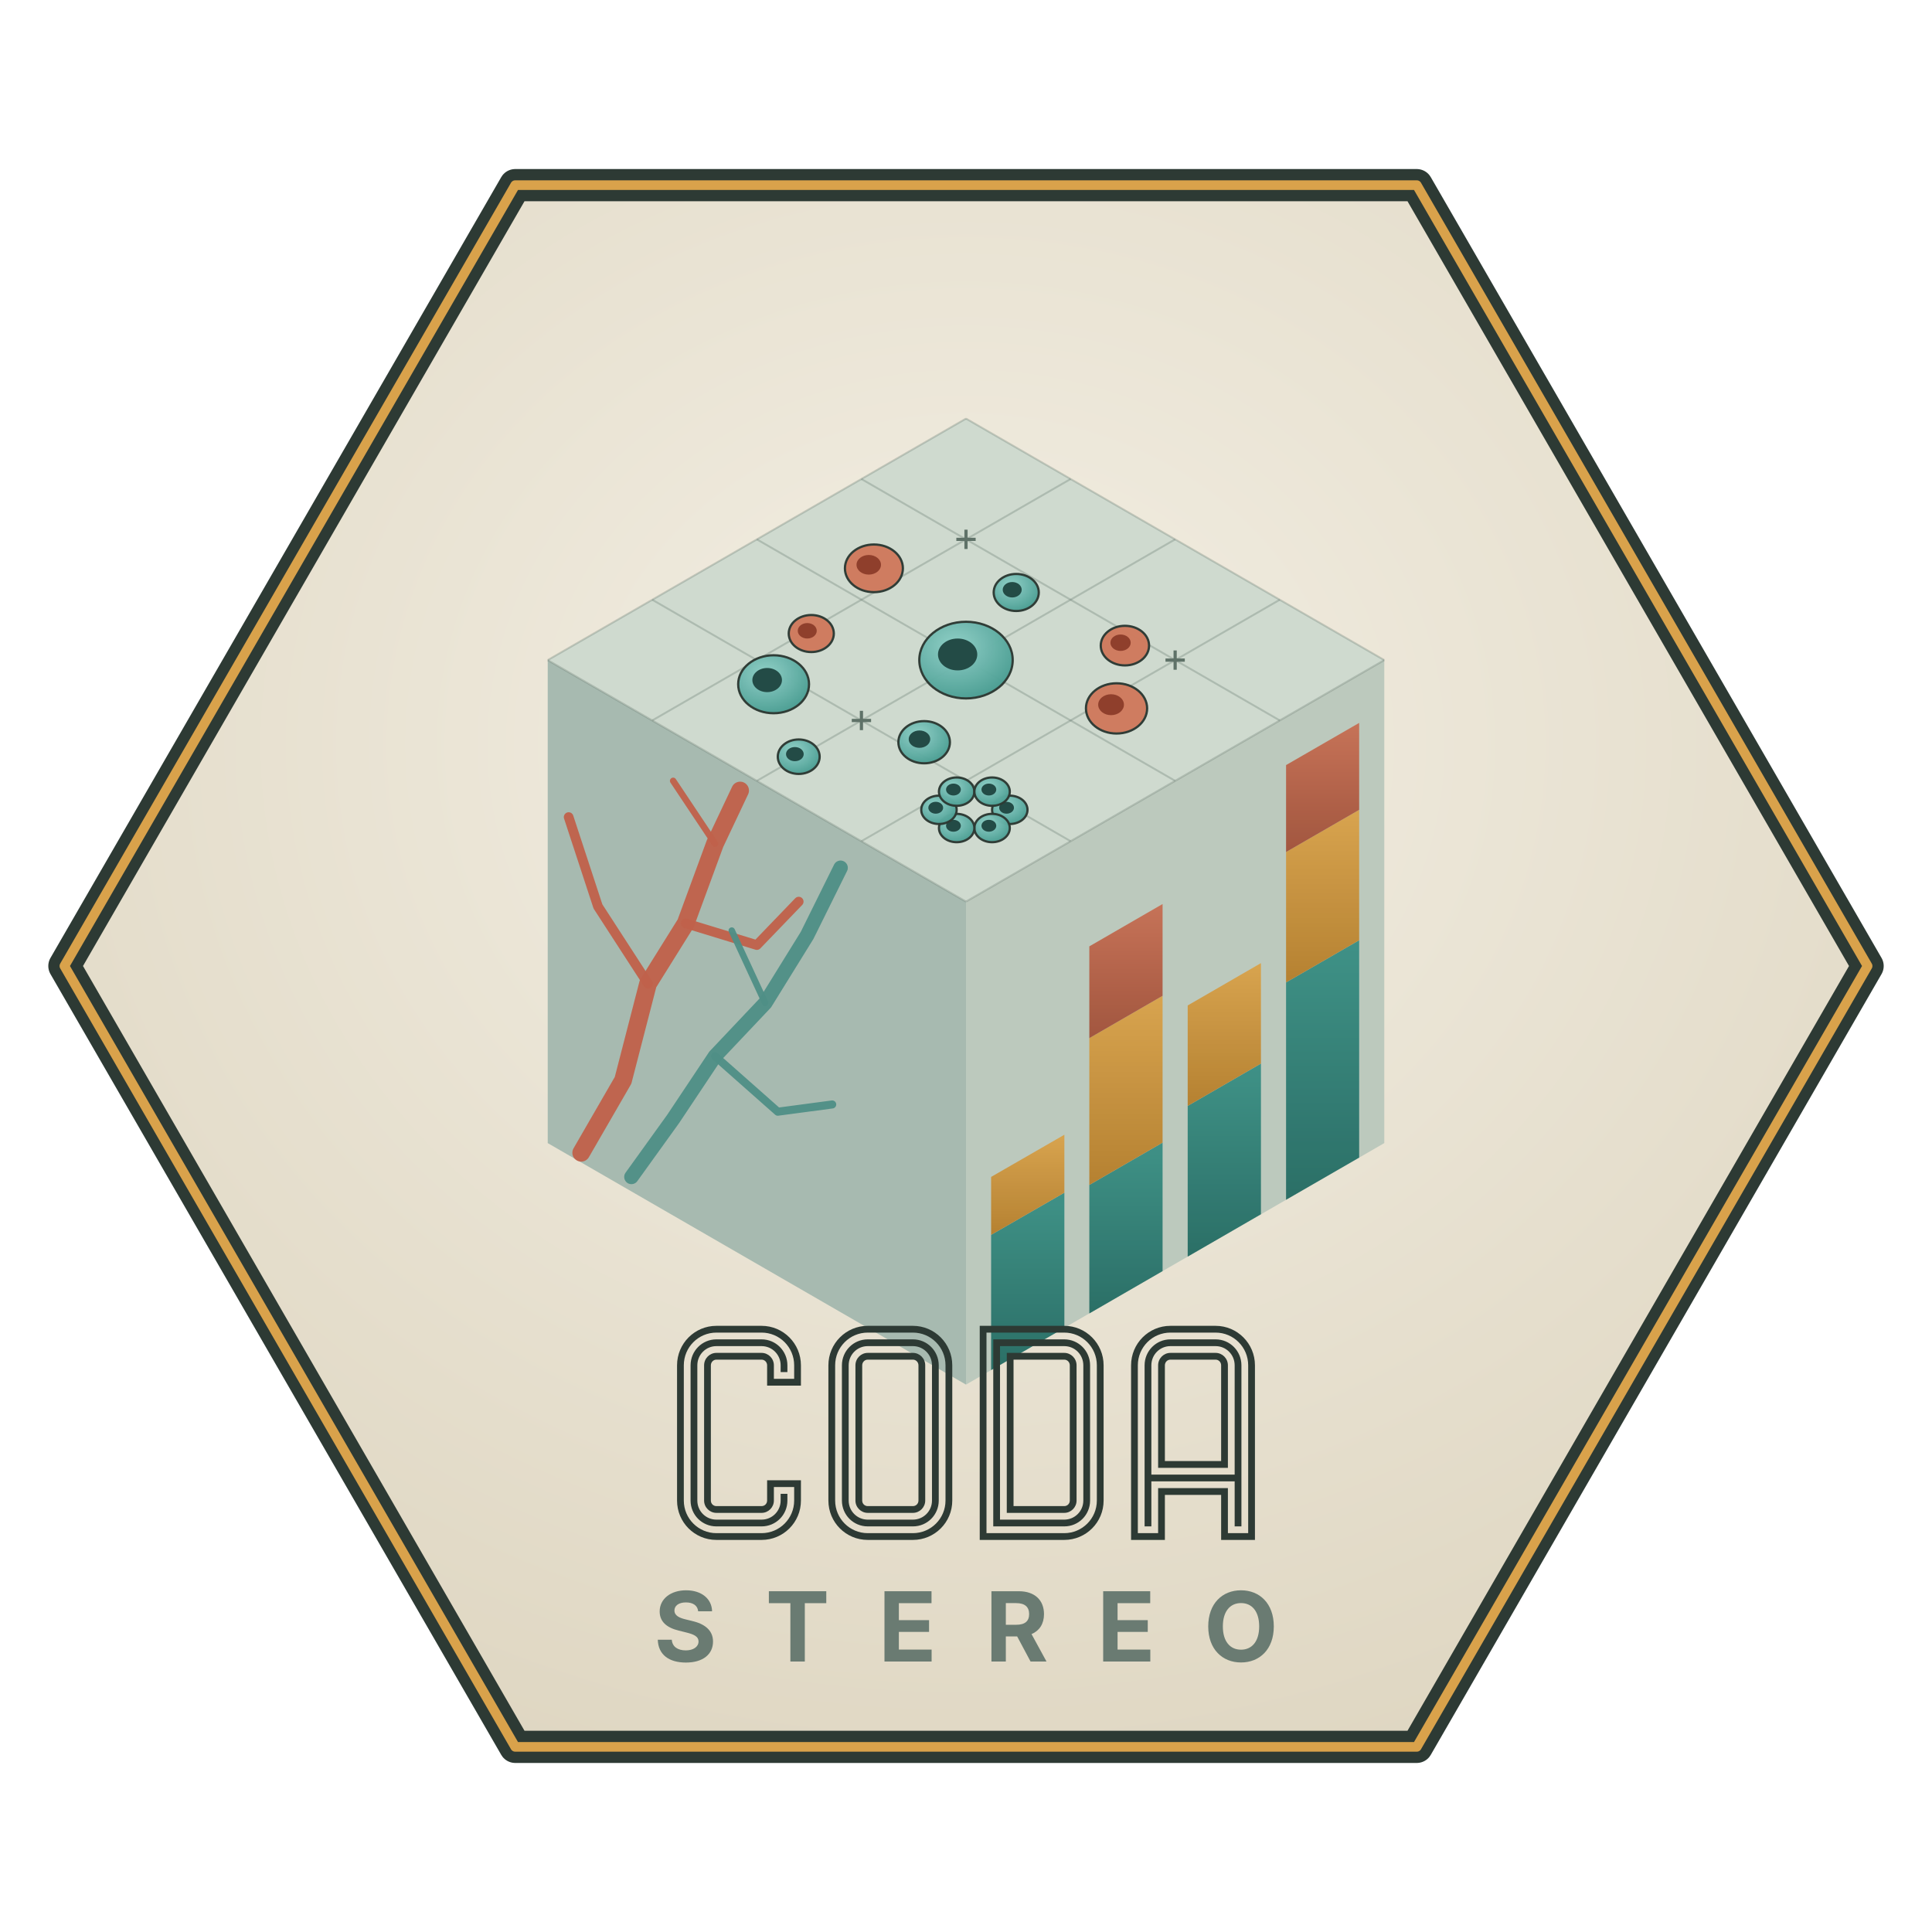
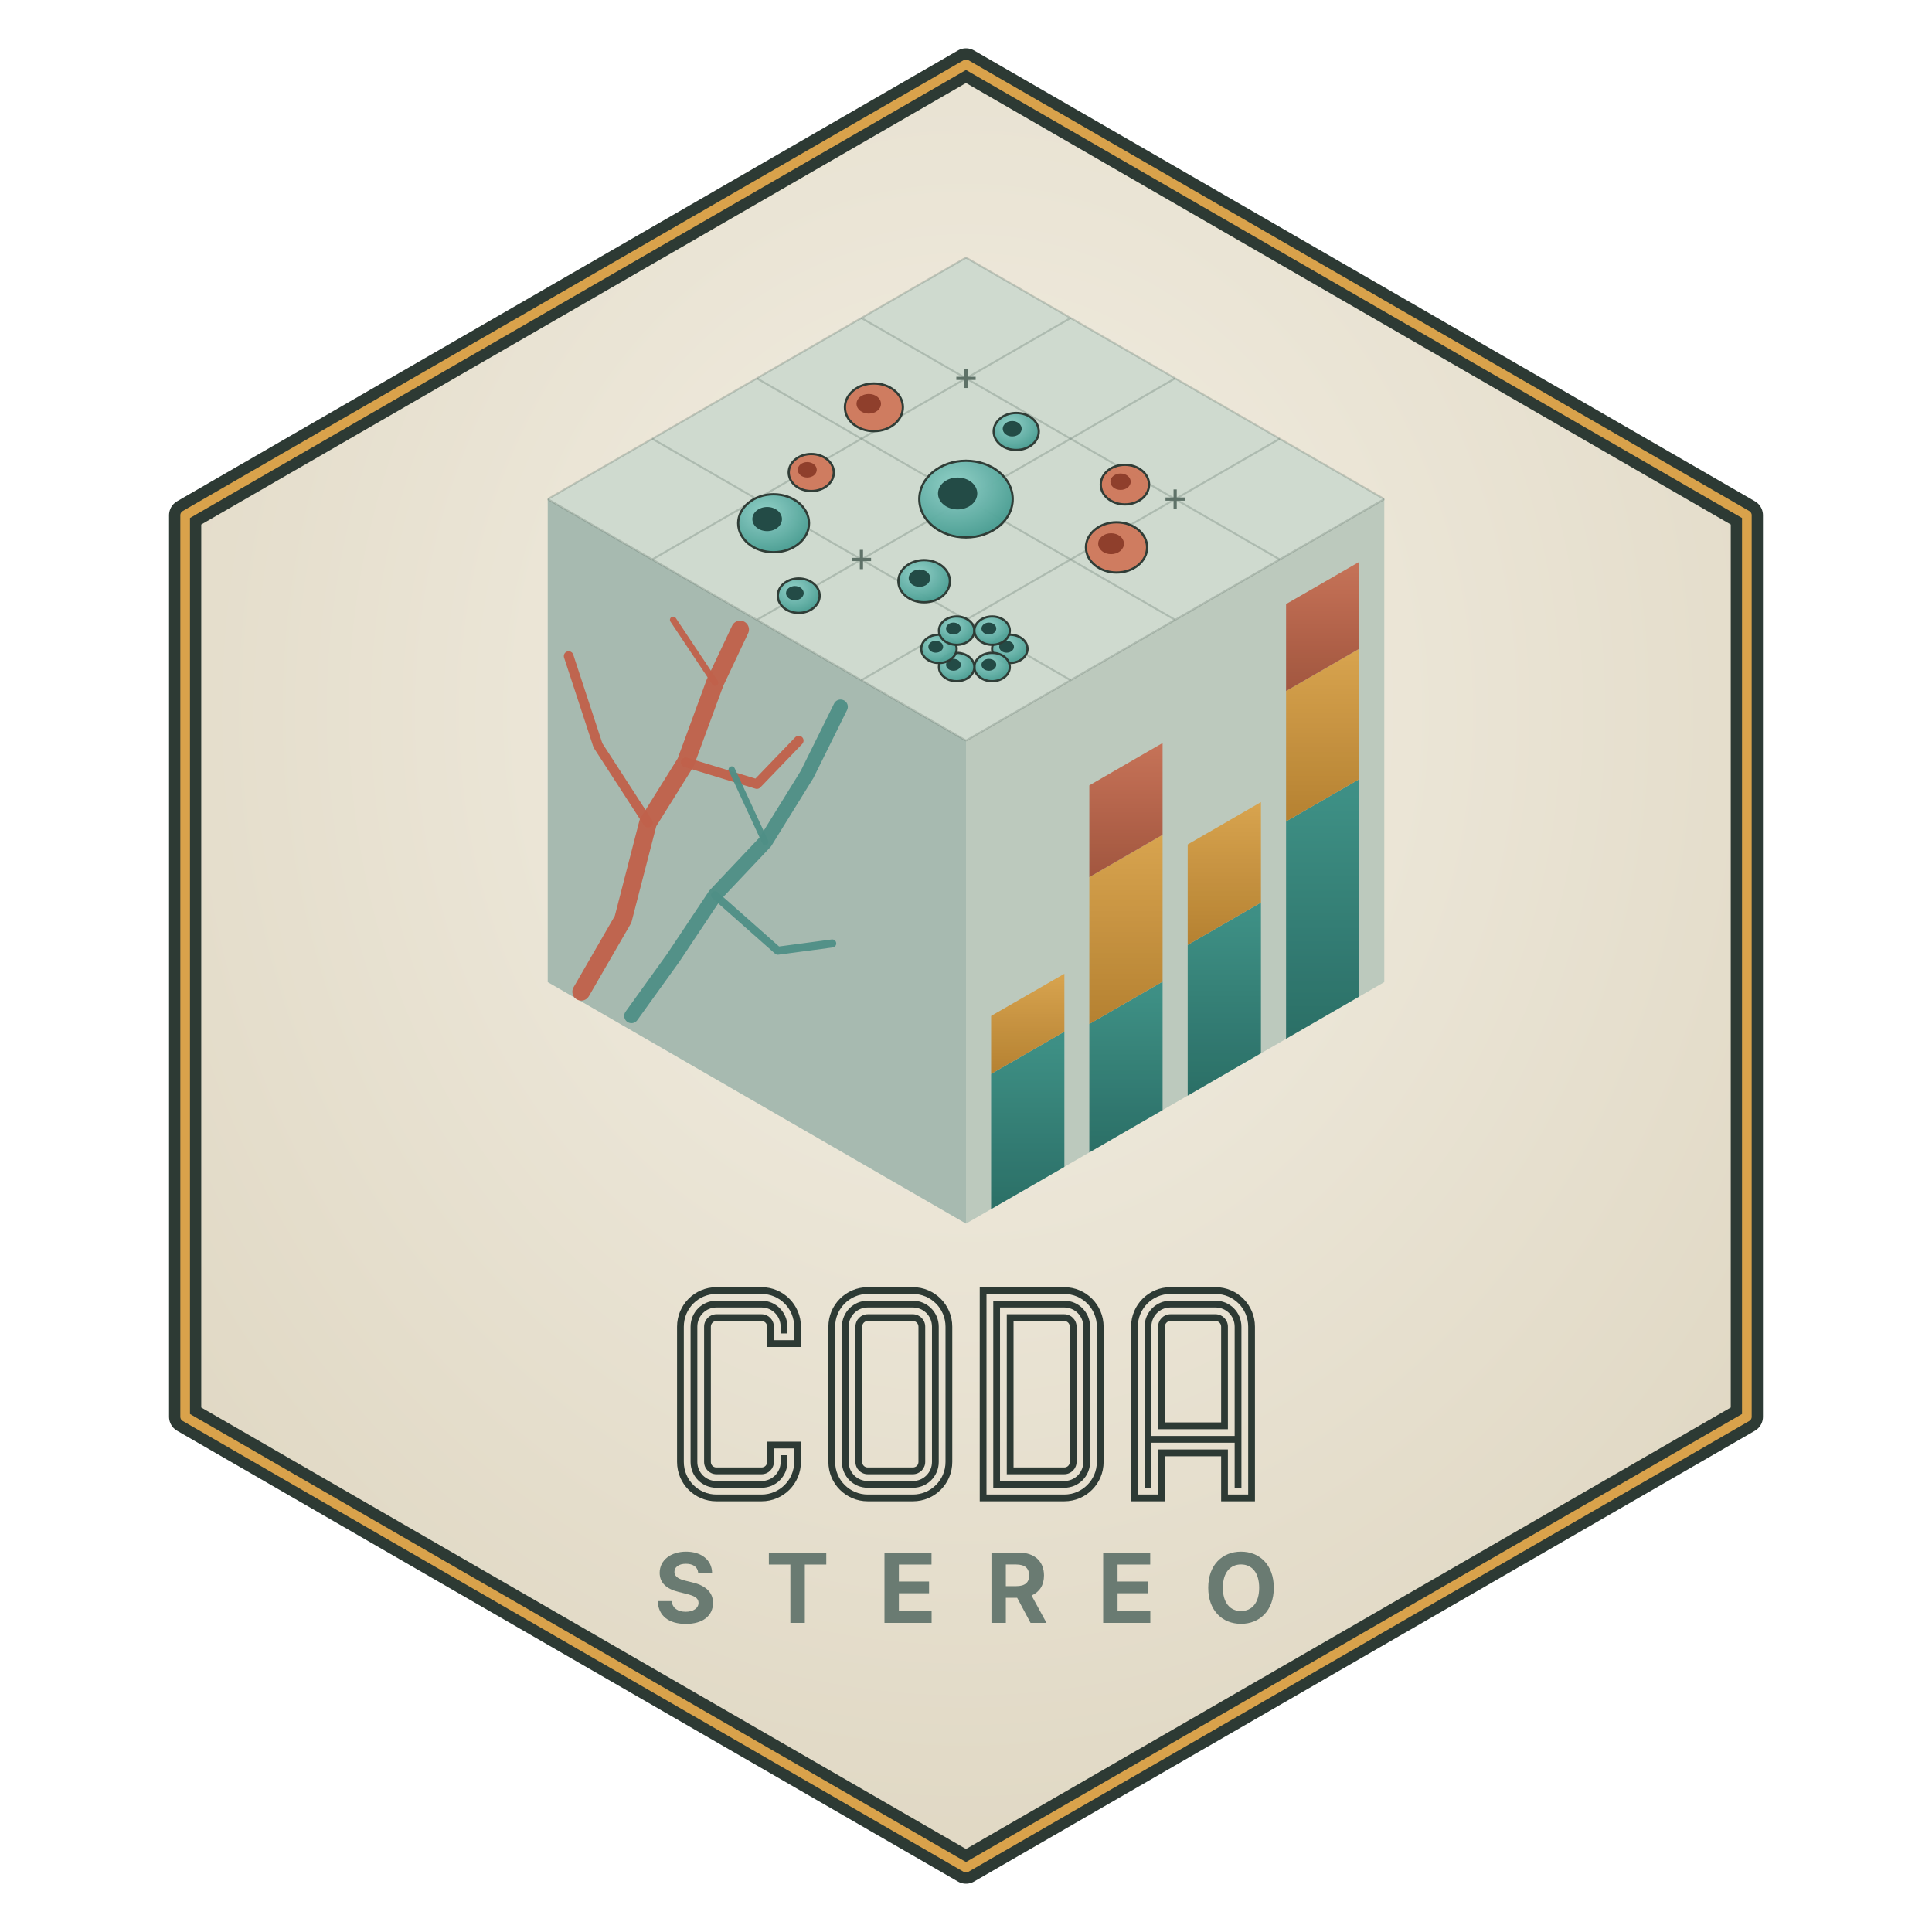
<svg xmlns="http://www.w3.org/2000/svg" width="1200" height="1200" viewBox="0 0 1200 1200">
  <defs>
    <clipPath id="hc">
-       <polygon points="1160.0,600.0 880.0,1085.0 320.0,1085.0 40.0,600.0 320.0,115.0 880.0,115.0" />
+       <polygon points="600.0,40.0 1085.0,320.0 1085.0,880.0 600.0,1160.0 115.0,880.0 115.0,320.0" />
    </clipPath>
    <radialGradient id="bg" cx="50%" cy="36%" r="78%">
      <stop offset="0%" stop-color="#f3efe4" />
      <stop offset="100%" stop-color="#dcd3bd" />
    </radialGradient>
    <linearGradient id="bar0" x1="0" y1="0" x2="0" y2="1">
      <stop offset="0%" stop-color="#3a8f85" />
      <stop offset="100%" stop-color="#266b63" />
    </linearGradient>
    <linearGradient id="bar1" x1="0" y1="0" x2="0" y2="1">
      <stop offset="0%" stop-color="#d9a24b" />
      <stop offset="100%" stop-color="#b57e2c" />
    </linearGradient>
    <linearGradient id="bar2" x1="0" y1="0" x2="0" y2="1">
      <stop offset="0%" stop-color="#c76f54" />
      <stop offset="100%" stop-color="#a1513a" />
    </linearGradient>
    <radialGradient id="cyt" cx="38%" cy="32%" r="72%">
      <stop offset="0%" stop-color="#8fd0c7" />
      <stop offset="100%" stop-color="#4a9d92" />
    </radialGradient>
  </defs>
-   <polygon points="1160.0,600.0 880.0,1085.0 320.0,1085.0 40.0,600.0 320.0,115.0 880.0,115.0" fill="url(#bg)" />
+   <polygon points="600.0,40.0 1085.0,320.0 1085.0,880.0 600.0,1160.0 115.0,880.0 115.0,320.0" fill="url(#bg)" />
  <g clip-path="url(#hc)">
-     <polygon points="340.2,410.0 340.2,710.0 600.0,860.0 600.0,560.0" fill="#a7bab0" stroke="none" stroke-width="0" opacity="1.0" />
-     <polygon points="859.8,410.0 859.8,710.0 600.0,860.0 600.0,560.0" fill="#bcc9bd" stroke="none" stroke-width="0" opacity="1.0" />
-     <polygon points="600.0,260.0 859.8,410.0 600.0,560.0 340.2,410.0" fill="#cfdacf" stroke="none" stroke-width="0" opacity="1.0" />
-     <line x1="600.0" y1="260.0" x2="340.2" y2="410.0" stroke="#5f7268" stroke-width="1.2" opacity="0.30" />
-     <line x1="600.0" y1="260.0" x2="859.8" y2="410.0" stroke="#5f7268" stroke-width="1.2" opacity="0.30" />
-     <line x1="665.0" y1="297.5" x2="405.1" y2="447.5" stroke="#5f7268" stroke-width="1.2" opacity="0.30" />
-     <line x1="535.0" y1="297.5" x2="794.9" y2="447.5" stroke="#5f7268" stroke-width="1.2" opacity="0.30" />
-     <line x1="729.9" y1="335.0" x2="470.1" y2="485.0" stroke="#5f7268" stroke-width="1.2" opacity="0.30" />
-     <line x1="470.1" y1="335.0" x2="729.9" y2="485.0" stroke="#5f7268" stroke-width="1.2" opacity="0.30" />
-     <line x1="794.9" y1="372.5" x2="535.0" y2="522.5" stroke="#5f7268" stroke-width="1.2" opacity="0.30" />
-     <line x1="405.1" y1="372.5" x2="665.0" y2="522.5" stroke="#5f7268" stroke-width="1.2" opacity="0.30" />
-     <line x1="859.8" y1="410.0" x2="600.0" y2="560.0" stroke="#5f7268" stroke-width="1.2" opacity="0.30" />
-     <line x1="340.2" y1="410.0" x2="600.0" y2="560.0" stroke="#5f7268" stroke-width="1.2" opacity="0.30" />
-     <line x1="594.0" y1="335.0" x2="606.0" y2="335.0" stroke="#5f7268" stroke-width="2" />
-     <line x1="600.0" y1="329.0" x2="600.0" y2="341.0" stroke="#5f7268" stroke-width="2" />
-     <line x1="723.904" y1="410.0" x2="735.904" y2="410.0" stroke="#5f7268" stroke-width="2" />
-     <line x1="729.904" y1="404.0" x2="729.904" y2="416.0" stroke="#5f7268" stroke-width="2" />
-     <line x1="529.048" y1="447.5" x2="541.048" y2="447.5" stroke="#5f7268" stroke-width="2" />
-     <line x1="535.048" y1="441.5" x2="535.048" y2="453.5" stroke="#5f7268" stroke-width="2" />
-     <path d="M 361.0 716.0 L 387.0 671.0 L 402.5 611.0 L 425.9 573.5 L 444.1 524.0 L 459.7 491.0" fill="none" stroke="#c0614a" stroke-width="11" stroke-linecap="round" stroke-linejoin="round" opacity="0.95" />
-     <path d="M 402.5 611.0 L 371.4 563.0 L 353.2 507.5" fill="none" stroke="#c0614a" stroke-width="6" stroke-linecap="round" stroke-linejoin="round" opacity="0.95" />
-     <path d="M 425.9 573.5 L 470.1 587.0 L 496.1 560.0" fill="none" stroke="#c0614a" stroke-width="6" stroke-linecap="round" stroke-linejoin="round" opacity="0.95" />
-     <path d="M 444.1 524.0 L 418.1 485.0" fill="none" stroke="#c0614a" stroke-width="4" stroke-linecap="round" stroke-linejoin="round" opacity="0.95" />
-     <path d="M 392.2 731.0 L 418.1 695.0 L 444.1 656.0 L 475.3 623.0 L 501.3 581.0 L 522.1 539.0" fill="none" stroke="#4f8f86" stroke-width="9" stroke-linecap="round" stroke-linejoin="round" opacity="0.95" />
-     <path d="M 444.1 656.0 L 483.1 690.5 L 516.9 686.0" fill="none" stroke="#4f8f86" stroke-width="5" stroke-linecap="round" stroke-linejoin="round" opacity="0.95" />
-     <path d="M 475.3 623.0 L 454.5 578.0" fill="none" stroke="#4f8f86" stroke-width="4" stroke-linecap="round" stroke-linejoin="round" opacity="0.95" />
-     <polygon points="844.2,719.0 798.8,745.2 798.8,610.2 844.2,584.0" fill="url(#bar0)" stroke="none" stroke-width="0" opacity="0.96" />
-     <polygon points="844.2,584.0 798.8,610.2 798.8,529.2 844.2,503.0" fill="url(#bar1)" stroke="none" stroke-width="0" opacity="0.96" />
-     <polygon points="844.2,503.0 798.8,529.2 798.8,475.2 844.2,449.0" fill="url(#bar2)" stroke="none" stroke-width="0" opacity="0.96" />
-     <polygon points="783.2,754.2 737.7,780.5 737.7,686.9 783.2,660.6" fill="url(#bar0)" stroke="none" stroke-width="0" opacity="0.96" />
-     <polygon points="783.2,660.6 737.7,686.9 737.7,624.5 783.2,598.2" fill="url(#bar1)" stroke="none" stroke-width="0" opacity="0.96" />
-     <polygon points="722.1,789.5 676.6,815.8 676.6,736.0 722.1,709.7" fill="url(#bar0)" stroke="none" stroke-width="0" opacity="0.96" />
-     <polygon points="722.1,709.7 676.6,736.0 676.6,644.8 722.1,618.5" fill="url(#bar1)" stroke="none" stroke-width="0" opacity="0.96" />
-     <polygon points="722.1,618.5 676.6,644.8 676.6,587.8 722.1,561.5" fill="url(#bar2)" stroke="none" stroke-width="0" opacity="0.96" />
-     <polygon points="661.1,824.8 615.6,851.0 615.6,767.0 661.1,740.8" fill="url(#bar0)" stroke="none" stroke-width="0" opacity="0.96" />
-     <polygon points="661.1,740.8 615.6,767.0 615.6,731.0 661.1,704.8" fill="url(#bar1)" stroke="none" stroke-width="0" opacity="0.96" />
-     <ellipse cx="600.0" cy="423.1" rx="24.6" ry="8.1" fill="#000" opacity="0.10" />
-     <ellipse cx="600.0" cy="410.0" rx="29.0" ry="23.8" fill="url(#cyt)" stroke="#2d3a34" stroke-width="1.4" opacity="0.98" />
-     <ellipse cx="594.8" cy="406.5" rx="12.2" ry="9.9" fill="#234b46" />
-     <ellipse cx="480.5" cy="434.9" rx="18.7" ry="6.2" fill="#000" opacity="0.10" />
-     <ellipse cx="480.5" cy="425.0" rx="22.0" ry="18.0" fill="url(#cyt)" stroke="#2d3a34" stroke-width="1.4" opacity="0.98" />
-     <ellipse cx="476.5" cy="422.4" rx="9.2" ry="7.5" fill="#234b46" />
-     <ellipse cx="693.5" cy="448.5" rx="16.1" ry="5.3" fill="#000" opacity="0.10" />
-     <ellipse cx="693.5" cy="440.0" rx="19.0" ry="15.6" fill="#cf7a5e" stroke="#2d3a34" stroke-width="1.4" opacity="0.98" />
-     <ellipse cx="690.1" cy="437.7" rx="8.0" ry="6.5" fill="#8f3f2c" />
-     <ellipse cx="542.8" cy="361.1" rx="15.3" ry="5.0" fill="#000" opacity="0.10" />
-     <ellipse cx="542.8" cy="353.0" rx="18.0" ry="14.8" fill="#cf7a5e" stroke="#2d3a34" stroke-width="1.4" opacity="0.98" />
-     <ellipse cx="539.6" cy="350.8" rx="7.6" ry="6.1" fill="#8f3f2c" />
-     <ellipse cx="574.0" cy="468.2" rx="13.6" ry="4.5" fill="#000" opacity="0.10" />
-     <ellipse cx="574.0" cy="461.0" rx="16.0" ry="13.1" fill="url(#cyt)" stroke="#2d3a34" stroke-width="1.4" opacity="0.98" />
-     <ellipse cx="571.1" cy="459.1" rx="6.7" ry="5.4" fill="#234b46" />
-     <ellipse cx="698.7" cy="407.8" rx="12.8" ry="4.2" fill="#000" opacity="0.10" />
-     <ellipse cx="698.7" cy="401.0" rx="15.0" ry="12.3" fill="#cf7a5e" stroke="#2d3a34" stroke-width="1.4" opacity="0.98" />
-     <ellipse cx="696.0" cy="399.2" rx="6.3" ry="5.1" fill="#8f3f2c" />
-     <ellipse cx="631.2" cy="374.3" rx="11.9" ry="3.9" fill="#000" opacity="0.10" />
-     <ellipse cx="631.2" cy="368.0" rx="14.0" ry="11.5" fill="url(#cyt)" stroke="#2d3a34" stroke-width="1.4" opacity="0.98" />
-     <ellipse cx="628.7" cy="366.3" rx="5.9" ry="4.8" fill="#234b46" />
-     <ellipse cx="503.9" cy="399.8" rx="11.9" ry="3.9" fill="#000" opacity="0.10" />
-     <ellipse cx="503.9" cy="393.5" rx="14.0" ry="11.5" fill="#cf7a5e" stroke="#2d3a34" stroke-width="1.4" opacity="0.98" />
-     <ellipse cx="501.4" cy="391.8" rx="5.9" ry="4.8" fill="#8f3f2c" />
-     <ellipse cx="496.1" cy="475.8" rx="11.0" ry="3.6" fill="#000" opacity="0.10" />
-     <ellipse cx="496.1" cy="470.0" rx="13.0" ry="10.7" fill="url(#cyt)" stroke="#2d3a34" stroke-width="1.4" opacity="0.98" />
-     <ellipse cx="493.7" cy="468.4" rx="5.5" ry="4.4" fill="#234b46" />
-     <ellipse cx="627.2" cy="507.9" rx="9.3" ry="3.1" fill="#000" opacity="0.10" />
-     <ellipse cx="627.2" cy="503.0" rx="11.0" ry="8.8" fill="url(#cyt)" stroke="#2d3a34" stroke-width="1.4" opacity="0.98" />
-     <ellipse cx="625.2" cy="501.7" rx="4.6" ry="3.7" fill="#234b46" />
-     <ellipse cx="616.2" cy="519.2" rx="9.3" ry="3.1" fill="#000" opacity="0.10" />
-     <ellipse cx="616.2" cy="514.3" rx="11.0" ry="8.8" fill="url(#cyt)" stroke="#2d3a34" stroke-width="1.4" opacity="0.98" />
-     <ellipse cx="614.2" cy="512.9" rx="4.6" ry="3.7" fill="#234b46" />
-     <ellipse cx="594.2" cy="519.2" rx="9.3" ry="3.1" fill="#000" opacity="0.10" />
-     <ellipse cx="594.2" cy="514.3" rx="11.0" ry="8.8" fill="url(#cyt)" stroke="#2d3a34" stroke-width="1.4" opacity="0.98" />
-     <ellipse cx="592.2" cy="512.9" rx="4.6" ry="3.7" fill="#234b46" />
-     <ellipse cx="583.2" cy="507.9" rx="9.3" ry="3.1" fill="#000" opacity="0.10" />
-     <ellipse cx="583.2" cy="503.0" rx="11.0" ry="8.8" fill="url(#cyt)" stroke="#2d3a34" stroke-width="1.4" opacity="0.98" />
-     <ellipse cx="581.2" cy="501.7" rx="4.6" ry="3.7" fill="#234b46" />
-     <ellipse cx="594.2" cy="496.7" rx="9.3" ry="3.1" fill="#000" opacity="0.10" />
-     <ellipse cx="594.2" cy="491.7" rx="11.0" ry="8.8" fill="url(#cyt)" stroke="#2d3a34" stroke-width="1.4" opacity="0.98" />
-     <ellipse cx="592.2" cy="490.4" rx="4.6" ry="3.7" fill="#234b46" />
-     <ellipse cx="616.2" cy="496.7" rx="9.3" ry="3.1" fill="#000" opacity="0.10" />
-     <ellipse cx="616.2" cy="491.7" rx="11.0" ry="8.8" fill="url(#cyt)" stroke="#2d3a34" stroke-width="1.4" opacity="0.98" />
-     <ellipse cx="614.2" cy="490.4" rx="4.6" ry="3.7" fill="#234b46" />
+     <g transform="translate(0,-100)">
+       <polygon points="340.2,410.0 340.2,710.0 600.0,860.0 600.0,560.0" fill="#a7bab0" stroke="none" stroke-width="0" opacity="1.0" />
+       <polygon points="859.8,410.0 859.8,710.0 600.0,860.0 600.0,560.0" fill="#bcc9bd" stroke="none" stroke-width="0" opacity="1.0" />
+       <polygon points="600.0,260.0 859.8,410.0 600.0,560.0 340.2,410.0" fill="#cfdacf" stroke="none" stroke-width="0" opacity="1.0" />
+       <line x1="600.0" y1="260.0" x2="340.2" y2="410.0" stroke="#5f7268" stroke-width="1.2" opacity="0.30" />
+       <line x1="600.0" y1="260.0" x2="859.8" y2="410.0" stroke="#5f7268" stroke-width="1.2" opacity="0.30" />
+       <line x1="665.0" y1="297.5" x2="405.1" y2="447.5" stroke="#5f7268" stroke-width="1.2" opacity="0.30" />
+       <line x1="535.0" y1="297.5" x2="794.9" y2="447.5" stroke="#5f7268" stroke-width="1.2" opacity="0.30" />
+       <line x1="729.9" y1="335.0" x2="470.1" y2="485.0" stroke="#5f7268" stroke-width="1.2" opacity="0.30" />
+       <line x1="470.1" y1="335.0" x2="729.9" y2="485.0" stroke="#5f7268" stroke-width="1.2" opacity="0.30" />
+       <line x1="794.9" y1="372.5" x2="535.0" y2="522.5" stroke="#5f7268" stroke-width="1.2" opacity="0.30" />
+       <line x1="405.1" y1="372.5" x2="665.0" y2="522.5" stroke="#5f7268" stroke-width="1.2" opacity="0.30" />
+       <line x1="859.8" y1="410.0" x2="600.0" y2="560.0" stroke="#5f7268" stroke-width="1.2" opacity="0.30" />
+       <line x1="340.2" y1="410.0" x2="600.0" y2="560.0" stroke="#5f7268" stroke-width="1.2" opacity="0.30" />
+       <line x1="594.0" y1="335.0" x2="606.0" y2="335.0" stroke="#5f7268" stroke-width="2" />
+       <line x1="600.0" y1="329.0" x2="600.0" y2="341.0" stroke="#5f7268" stroke-width="2" />
+       <line x1="723.904" y1="410.0" x2="735.904" y2="410.0" stroke="#5f7268" stroke-width="2" />
+       <line x1="729.904" y1="404.0" x2="729.904" y2="416.0" stroke="#5f7268" stroke-width="2" />
+       <line x1="529.048" y1="447.5" x2="541.048" y2="447.5" stroke="#5f7268" stroke-width="2" />
+       <line x1="535.048" y1="441.5" x2="535.048" y2="453.5" stroke="#5f7268" stroke-width="2" />
+       <path d="M 361.0 716.0 L 387.0 671.0 L 402.5 611.0 L 425.9 573.5 L 444.1 524.0 L 459.7 491.0" fill="none" stroke="#c0614a" stroke-width="11" stroke-linecap="round" stroke-linejoin="round" opacity="0.95" />
+       <path d="M 402.5 611.0 L 371.4 563.0 L 353.2 507.5" fill="none" stroke="#c0614a" stroke-width="6" stroke-linecap="round" stroke-linejoin="round" opacity="0.95" />
+       <path d="M 425.9 573.5 L 470.1 587.0 L 496.1 560.0" fill="none" stroke="#c0614a" stroke-width="6" stroke-linecap="round" stroke-linejoin="round" opacity="0.95" />
+       <path d="M 444.1 524.0 L 418.1 485.0" fill="none" stroke="#c0614a" stroke-width="4" stroke-linecap="round" stroke-linejoin="round" opacity="0.95" />
+       <path d="M 392.2 731.0 L 418.1 695.0 L 444.1 656.0 L 475.3 623.0 L 501.3 581.0 L 522.1 539.0" fill="none" stroke="#4f8f86" stroke-width="9" stroke-linecap="round" stroke-linejoin="round" opacity="0.95" />
+       <path d="M 444.1 656.0 L 483.1 690.5 L 516.9 686.0" fill="none" stroke="#4f8f86" stroke-width="5" stroke-linecap="round" stroke-linejoin="round" opacity="0.95" />
+       <path d="M 475.3 623.0 L 454.5 578.0" fill="none" stroke="#4f8f86" stroke-width="4" stroke-linecap="round" stroke-linejoin="round" opacity="0.95" />
+       <polygon points="844.2,719.0 798.8,745.2 798.8,610.2 844.2,584.0" fill="url(#bar0)" stroke="none" stroke-width="0" opacity="0.96" />
+       <polygon points="844.2,584.0 798.8,610.2 798.8,529.2 844.2,503.0" fill="url(#bar1)" stroke="none" stroke-width="0" opacity="0.96" />
+       <polygon points="844.2,503.0 798.8,529.2 798.8,475.2 844.2,449.0" fill="url(#bar2)" stroke="none" stroke-width="0" opacity="0.96" />
+       <polygon points="783.2,754.2 737.7,780.5 737.7,686.9 783.2,660.6" fill="url(#bar0)" stroke="none" stroke-width="0" opacity="0.96" />
+       <polygon points="783.2,660.6 737.7,686.9 737.7,624.5 783.2,598.2" fill="url(#bar1)" stroke="none" stroke-width="0" opacity="0.96" />
+       <polygon points="722.1,789.5 676.6,815.8 676.6,736.0 722.1,709.7" fill="url(#bar0)" stroke="none" stroke-width="0" opacity="0.96" />
+       <polygon points="722.1,709.7 676.6,736.0 676.6,644.8 722.1,618.5" fill="url(#bar1)" stroke="none" stroke-width="0" opacity="0.96" />
+       <polygon points="722.1,618.5 676.6,644.8 676.6,587.8 722.1,561.5" fill="url(#bar2)" stroke="none" stroke-width="0" opacity="0.96" />
+       <polygon points="661.1,824.8 615.6,851.0 615.6,767.0 661.1,740.8" fill="url(#bar0)" stroke="none" stroke-width="0" opacity="0.96" />
+       <polygon points="661.1,740.8 615.6,767.0 615.6,731.0 661.1,704.8" fill="url(#bar1)" stroke="none" stroke-width="0" opacity="0.96" />
+       <ellipse cx="600.0" cy="423.1" rx="24.6" ry="8.1" fill="#000" opacity="0.10" />
+       <ellipse cx="600.0" cy="410.0" rx="29.0" ry="23.8" fill="url(#cyt)" stroke="#2d3a34" stroke-width="1.4" opacity="0.98" />
+       <ellipse cx="594.8" cy="406.5" rx="12.2" ry="9.9" fill="#234b46" />
+       <ellipse cx="480.5" cy="434.9" rx="18.7" ry="6.2" fill="#000" opacity="0.10" />
+       <ellipse cx="480.5" cy="425.0" rx="22.0" ry="18.0" fill="url(#cyt)" stroke="#2d3a34" stroke-width="1.4" opacity="0.98" />
+       <ellipse cx="476.5" cy="422.4" rx="9.2" ry="7.5" fill="#234b46" />
+       <ellipse cx="693.5" cy="448.5" rx="16.1" ry="5.3" fill="#000" opacity="0.10" />
+       <ellipse cx="693.5" cy="440.0" rx="19.0" ry="15.6" fill="#cf7a5e" stroke="#2d3a34" stroke-width="1.4" opacity="0.98" />
+       <ellipse cx="690.1" cy="437.7" rx="8.0" ry="6.5" fill="#8f3f2c" />
+       <ellipse cx="542.8" cy="361.1" rx="15.3" ry="5.0" fill="#000" opacity="0.10" />
+       <ellipse cx="542.8" cy="353.0" rx="18.0" ry="14.8" fill="#cf7a5e" stroke="#2d3a34" stroke-width="1.4" opacity="0.98" />
+       <ellipse cx="539.6" cy="350.8" rx="7.6" ry="6.1" fill="#8f3f2c" />
+       <ellipse cx="574.0" cy="468.2" rx="13.6" ry="4.5" fill="#000" opacity="0.10" />
+       <ellipse cx="574.0" cy="461.0" rx="16.0" ry="13.1" fill="url(#cyt)" stroke="#2d3a34" stroke-width="1.4" opacity="0.98" />
+       <ellipse cx="571.1" cy="459.1" rx="6.7" ry="5.4" fill="#234b46" />
+       <ellipse cx="698.7" cy="407.8" rx="12.8" ry="4.2" fill="#000" opacity="0.10" />
+       <ellipse cx="698.7" cy="401.0" rx="15.0" ry="12.3" fill="#cf7a5e" stroke="#2d3a34" stroke-width="1.4" opacity="0.98" />
+       <ellipse cx="696.0" cy="399.2" rx="6.3" ry="5.1" fill="#8f3f2c" />
+       <ellipse cx="631.2" cy="374.3" rx="11.9" ry="3.9" fill="#000" opacity="0.10" />
+       <ellipse cx="631.2" cy="368.0" rx="14.0" ry="11.5" fill="url(#cyt)" stroke="#2d3a34" stroke-width="1.4" opacity="0.98" />
+       <ellipse cx="628.7" cy="366.3" rx="5.9" ry="4.8" fill="#234b46" />
+       <ellipse cx="503.9" cy="399.8" rx="11.9" ry="3.9" fill="#000" opacity="0.10" />
+       <ellipse cx="503.9" cy="393.5" rx="14.0" ry="11.5" fill="#cf7a5e" stroke="#2d3a34" stroke-width="1.4" opacity="0.98" />
+       <ellipse cx="501.4" cy="391.8" rx="5.9" ry="4.8" fill="#8f3f2c" />
+       <ellipse cx="496.1" cy="475.8" rx="11.0" ry="3.6" fill="#000" opacity="0.10" />
+       <ellipse cx="496.1" cy="470.0" rx="13.0" ry="10.7" fill="url(#cyt)" stroke="#2d3a34" stroke-width="1.4" opacity="0.98" />
+       <ellipse cx="493.7" cy="468.4" rx="5.5" ry="4.4" fill="#234b46" />
+       <ellipse cx="627.2" cy="507.9" rx="9.3" ry="3.1" fill="#000" opacity="0.10" />
+       <ellipse cx="627.2" cy="503.0" rx="11.0" ry="8.8" fill="url(#cyt)" stroke="#2d3a34" stroke-width="1.4" opacity="0.98" />
+       <ellipse cx="625.2" cy="501.7" rx="4.6" ry="3.7" fill="#234b46" />
+       <ellipse cx="616.2" cy="519.2" rx="9.3" ry="3.1" fill="#000" opacity="0.10" />
+       <ellipse cx="616.2" cy="514.3" rx="11.0" ry="8.8" fill="url(#cyt)" stroke="#2d3a34" stroke-width="1.4" opacity="0.98" />
+       <ellipse cx="614.2" cy="512.9" rx="4.6" ry="3.7" fill="#234b46" />
+       <ellipse cx="594.2" cy="519.2" rx="9.3" ry="3.1" fill="#000" opacity="0.10" />
+       <ellipse cx="594.2" cy="514.3" rx="11.0" ry="8.8" fill="url(#cyt)" stroke="#2d3a34" stroke-width="1.4" opacity="0.98" />
+       <ellipse cx="592.2" cy="512.9" rx="4.6" ry="3.7" fill="#234b46" />
+       <ellipse cx="583.2" cy="507.9" rx="9.3" ry="3.1" fill="#000" opacity="0.10" />
+       <ellipse cx="583.2" cy="503.0" rx="11.0" ry="8.8" fill="url(#cyt)" stroke="#2d3a34" stroke-width="1.4" opacity="0.98" />
+       <ellipse cx="581.2" cy="501.7" rx="4.6" ry="3.7" fill="#234b46" />
+       <ellipse cx="594.2" cy="496.7" rx="9.3" ry="3.1" fill="#000" opacity="0.10" />
+       <ellipse cx="594.2" cy="491.7" rx="11.0" ry="8.8" fill="url(#cyt)" stroke="#2d3a34" stroke-width="1.4" opacity="0.98" />
+       <ellipse cx="592.2" cy="490.4" rx="4.6" ry="3.7" fill="#234b46" />
+       <ellipse cx="616.2" cy="496.7" rx="9.3" ry="3.1" fill="#000" opacity="0.10" />
+       <ellipse cx="616.2" cy="491.7" rx="11.0" ry="8.8" fill="url(#cyt)" stroke="#2d3a34" stroke-width="1.4" opacity="0.98" />
+       <ellipse cx="614.2" cy="490.4" rx="4.6" ry="3.7" fill="#234b46" />
+     </g>
  </g>
-   <polygon points="1160.0,600.0 880.0,1085.0 320.0,1085.0 40.0,600.0 320.0,115.0 880.0,115.0" fill="none" stroke="#2d3a34" stroke-width="20" stroke-linejoin="round" />
-   <polygon points="1160.0,600.0 880.0,1085.0 320.0,1085.0 40.0,600.0 320.0,115.0 880.0,115.0" fill="none" stroke="#d9a24b" stroke-width="6" stroke-linejoin="round" />
-   <g id="wordmark">
+   <polygon points="600.0,40.0 1085.0,320.0 1085.0,880.0 600.0,1160.0 115.0,880.0 115.0,320.0" fill="none" stroke="#2d3a34" stroke-width="20" stroke-linejoin="round" />
+   <polygon points="600.0,40.0 1085.0,320.0 1085.0,880.0 600.0,1160.0 115.0,880.0 115.0,320.0" fill="none" stroke="#d9a24b" stroke-width="6" stroke-linejoin="round" />
+   <g id="wordmark" transform="translate(0,-24)">
    <path d="M333 142C227 142 142 227 142 333V1333C142 1439 227 1525 333 1525H667C773 1525 858 1439 858 1333V1283H808V1333C808 1412 745 1475 667 1475H333C255 1475 192 1412 192 1333V333C192 255 255 192 333 192H667C745 192 808 255 808 333V383H858V333C858 227 773 142 667 142ZM667 92C800 92 908 200 908 333V433H758V333C758 283 717 242 667 242H333C283 242 242 283 242 333V1333C242 1384 283 1425 333 1425H667C717 1425 758 1384 758 1333V1233H908V1333C908 1467 800 1575 667 1575H333C200 1575 92 1467 92 1333V333C92 200 200 92 333 92ZM333 42C172 42 42 172 42 333V1333C42 1494 172 1625 333 1625H667C828 1625 958 1494 958 1333V1183H708V1333C708 1356 690 1375 667 1375H333C310 1375 292 1356 292 1333V333C292 310 310 292 333 292H667C690 292 708 310 708 333V483H958V333C958 172 828 42 667 42Z" transform="translate(417.00,960.00) scale(0.084,-0.084)" fill="#2d3a34" />
    <path d="M667 292C690 292 708 310 708 333V1333C708 1356 690 1375 667 1375H333C310 1375 292 1356 292 1333V333C292 310 310 292 333 292ZM333 242C283 242 242 283 242 333V1333C242 1384 283 1425 333 1425H667C717 1425 758 1384 758 1333V333C758 283 717 242 667 242ZM667 192C745 192 808 255 808 333V1333C808 1412 745 1475 667 1475H333C255 1475 192 1412 192 1333V333C192 255 255 192 333 192ZM333 142C227 142 142 227 142 333V1333C142 1439 227 1525 333 1525H667C773 1525 858 1439 858 1333V333C858 227 773 142 667 142ZM667 92C800 92 908 200 908 333V1333C908 1467 800 1575 667 1575H333C200 1575 92 1467 92 1333V333C92 200 200 92 333 92ZM333 42C172 42 42 172 42 333V1333C42 1494 172 1625 333 1625H667C828 1625 958 1494 958 1333V333C958 172 828 42 667 42Z" transform="translate(511.00,960.00) scale(0.084,-0.084)" fill="#2d3a34" />
    <path d="M667 292C690 292 708 310 708 333V1333C708 1356 690 1375 667 1375H292V292ZM242 242V1425H667C717 1425 758 1384 758 1333V333C758 283 717 242 667 242ZM667 192C745 192 808 255 808 333V1333C808 1412 745 1475 667 1475H192V192ZM142 142V1525H667C773 1525 858 1439 858 1333V333C858 227 773 142 667 142ZM667 92C800 92 908 200 908 333V1333C908 1467 800 1575 667 1575H92V92ZM42 42V1625H667C828 1625 958 1494 958 1333V333C958 172 828 42 667 42Z" transform="translate(605.00,960.00) scale(0.084,-0.084)" fill="#2d3a34" />
    <path d="M708 625V667V1333C708 1356 690 1375 667 1375H333C310 1375 292 1356 292 1333V625ZM242 575V1333C242 1384 283 1425 333 1425H667C717 1425 758 1384 758 1333V667V575ZM808 525V1333C808 1412 745 1475 667 1475H333C255 1475 192 1412 192 1333V525ZM142 142V1333C142 1439 227 1525 333 1525H667C773 1525 858 1439 858 1333V142H808V475H192V142ZM908 92V1333C908 1467 800 1575 667 1575H333C200 1575 92 1467 92 1333V92H242V333V425H758V92ZM42 42V1333C42 1494 172 1625 333 1625H667C828 1625 958 1494 958 1333V42H708V375H292V333V42Z" transform="translate(699.00,960.00) scale(0.084,-0.084)" fill="#2d3a34" />
    <path d="M681 -22C1043 -22 1256 153 1256 424C1256 674 1062 802 811 860L676 893C550 923 438 970 438 1081C438 1181 526 1253 682 1253C835 1253 930 1184 941 1065H1236C1231 1327 1015 1510 685 1510C361 1510 125 1330 125 1061C125 844 276 717 528 656L692 615C854 575 949 528 949 426C949 313 841 236 678 236C513 236 392 311 382 462H85C94 145 323 -22 681 -22Z" transform="translate(406.07,1032.00) scale(0.0293,-0.0293)" fill="#6a7b72" />
    <path d="M75 1237H531V0H837V1237H1292V1490H75Z" transform="translate(475.36,1032.00) scale(0.0293,-0.0293)" fill="#6a7b72" />
    <path d="M135 0H1134V253H440V628H1080V877H440V1237H1132V1490H135Z" transform="translate(545.41,1032.00) scale(0.0293,-0.0293)" fill="#6a7b72" />
    <path d="M135 0H440V532H680L964 0H1302L985 581C1155 654 1249 801 1249 1005C1249 1298 1055 1490 716 1490H135ZM440 779V1238H659C846 1238 934 1155 934 1005C934 856 846 779 660 779Z" transform="translate(611.85,1032.00) scale(0.0293,-0.0293)" fill="#6a7b72" />
    <path d="M135 0H1134V253H440V628H1080V877H440V1237H1132V1490H135Z" transform="translate(681.25,1032.00) scale(0.0293,-0.0293)" fill="#6a7b72" />
    <path d="M789 -20C1184 -20 1484 259 1484 744C1484 1231 1184 1510 789 1510C394 1510 94 1231 94 744C94 260 394 -20 789 -20ZM789 251C558 251 404 425 404 744C404 1064 558 1239 789 1239C1020 1239 1174 1065 1174 744C1174 425 1020 251 789 251Z" transform="translate(747.70,1032.00) scale(0.0293,-0.0293)" fill="#6a7b72" />
  </g>
</svg>
